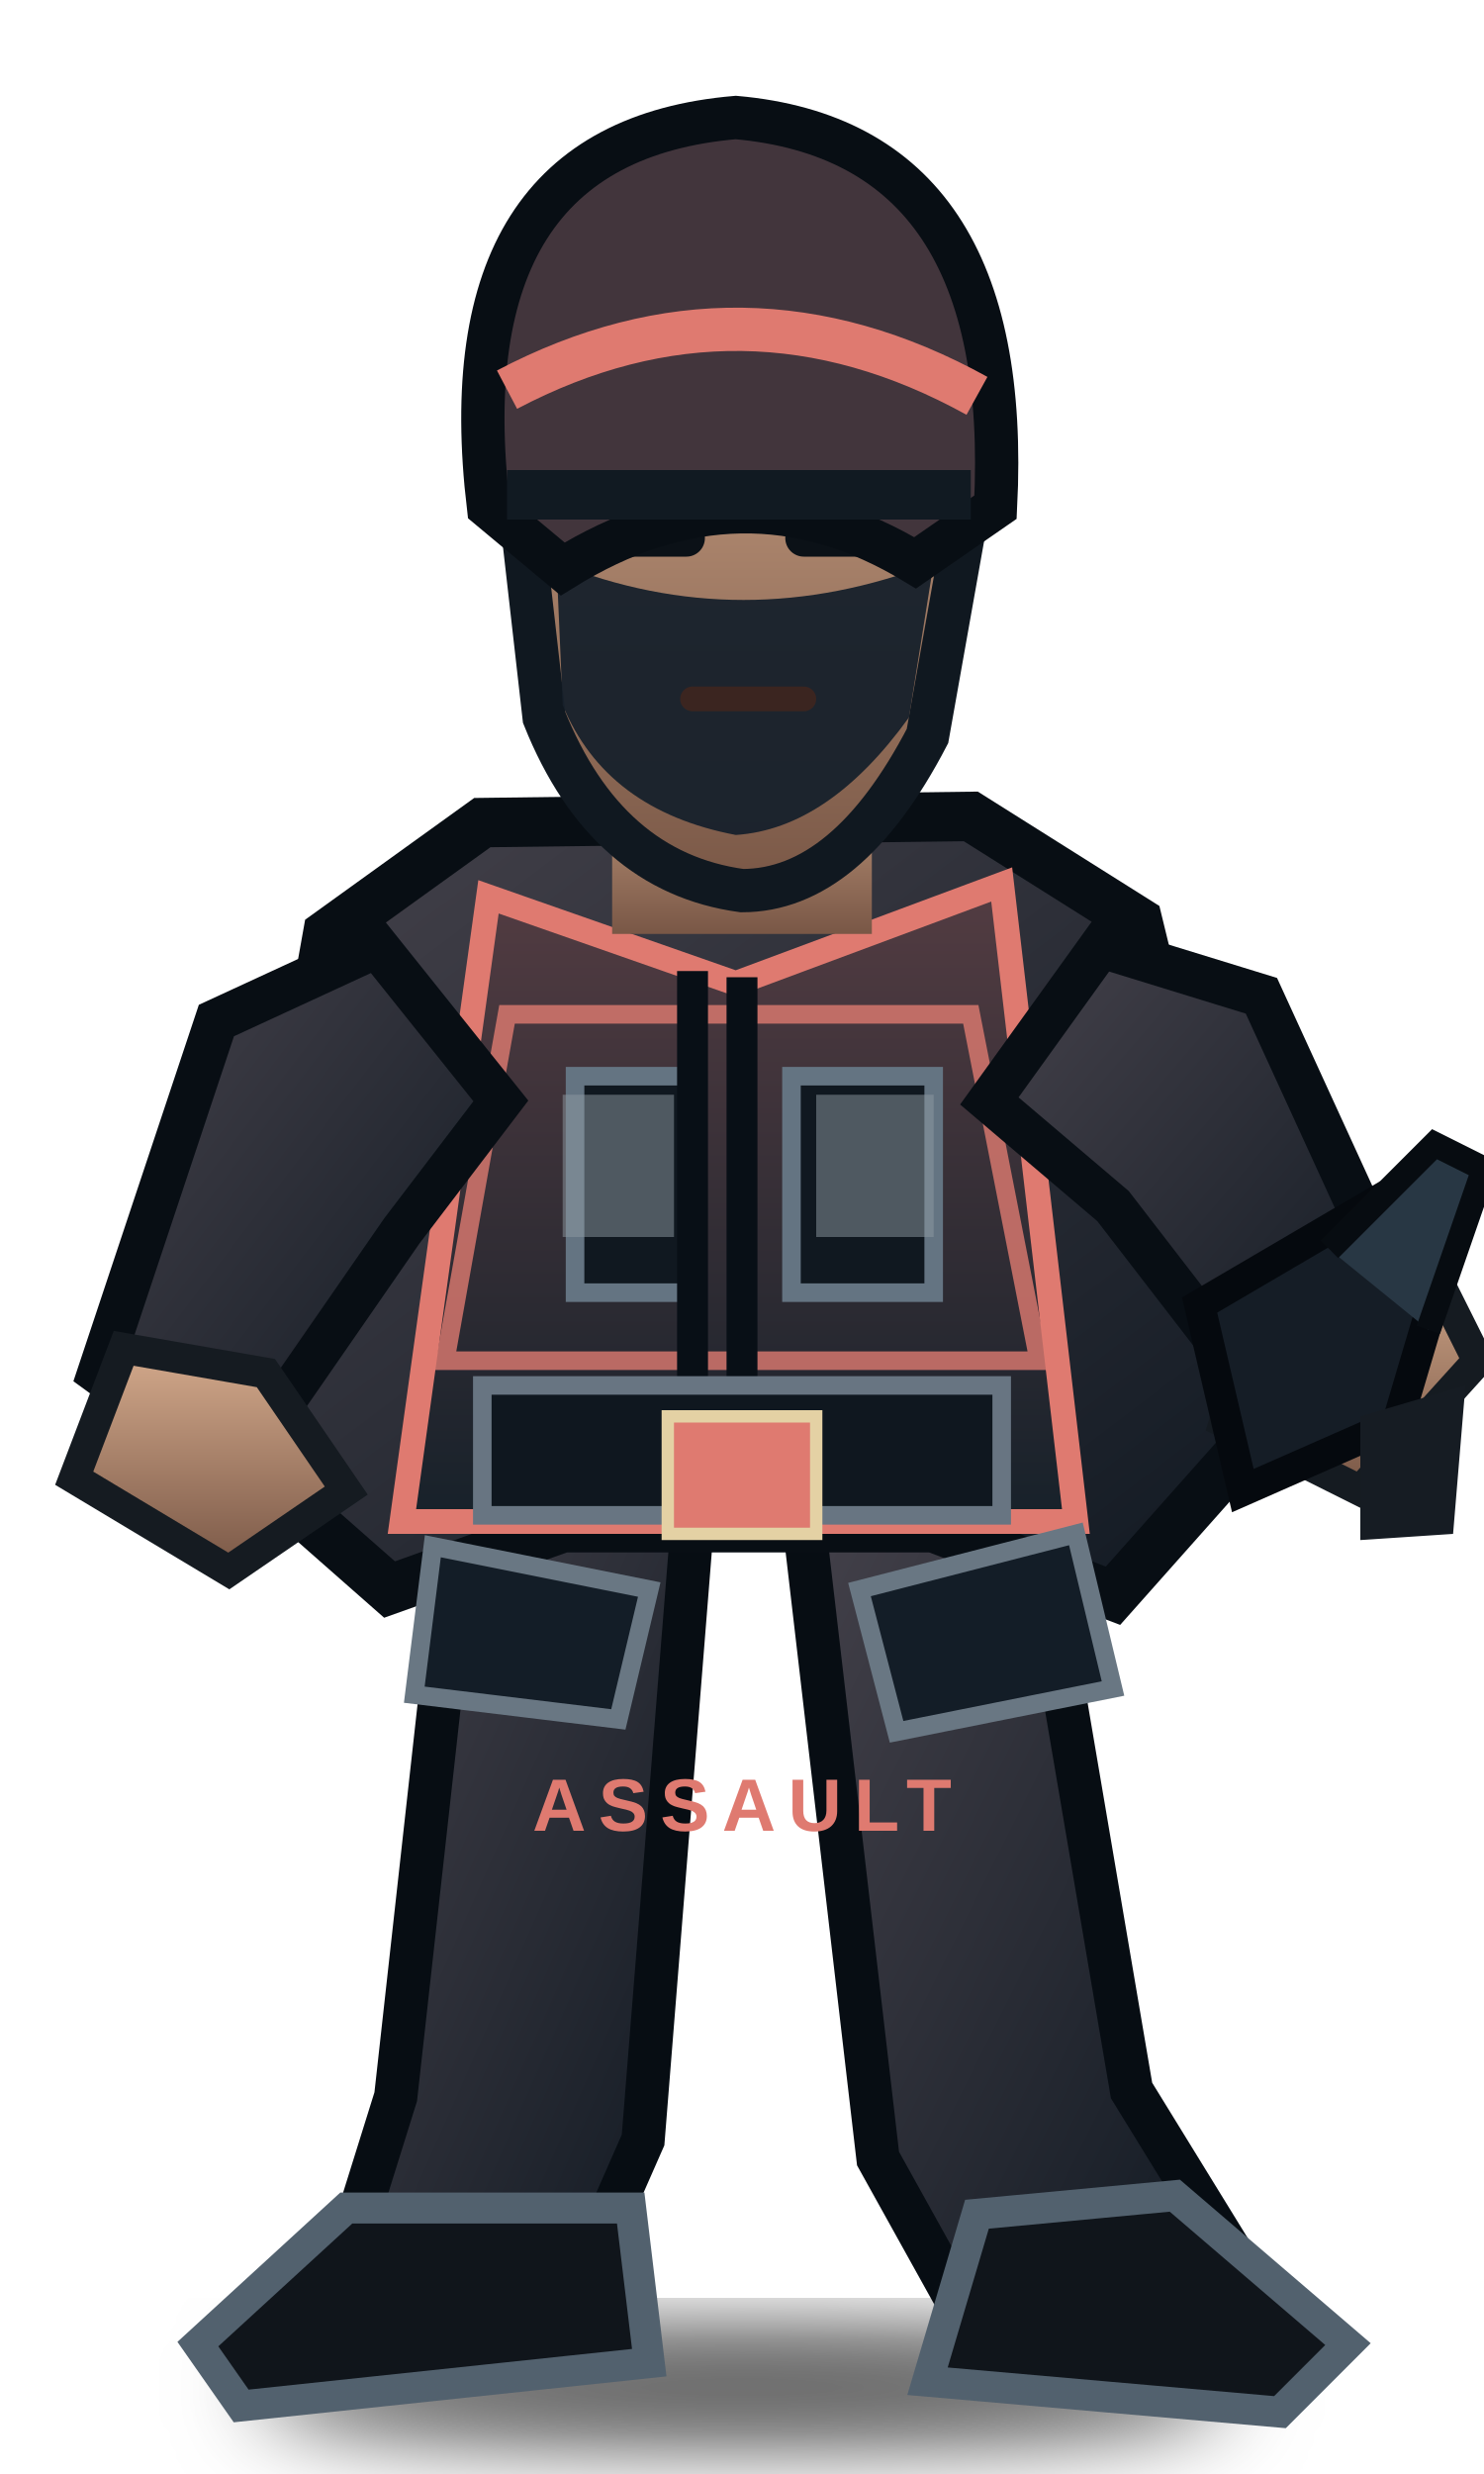
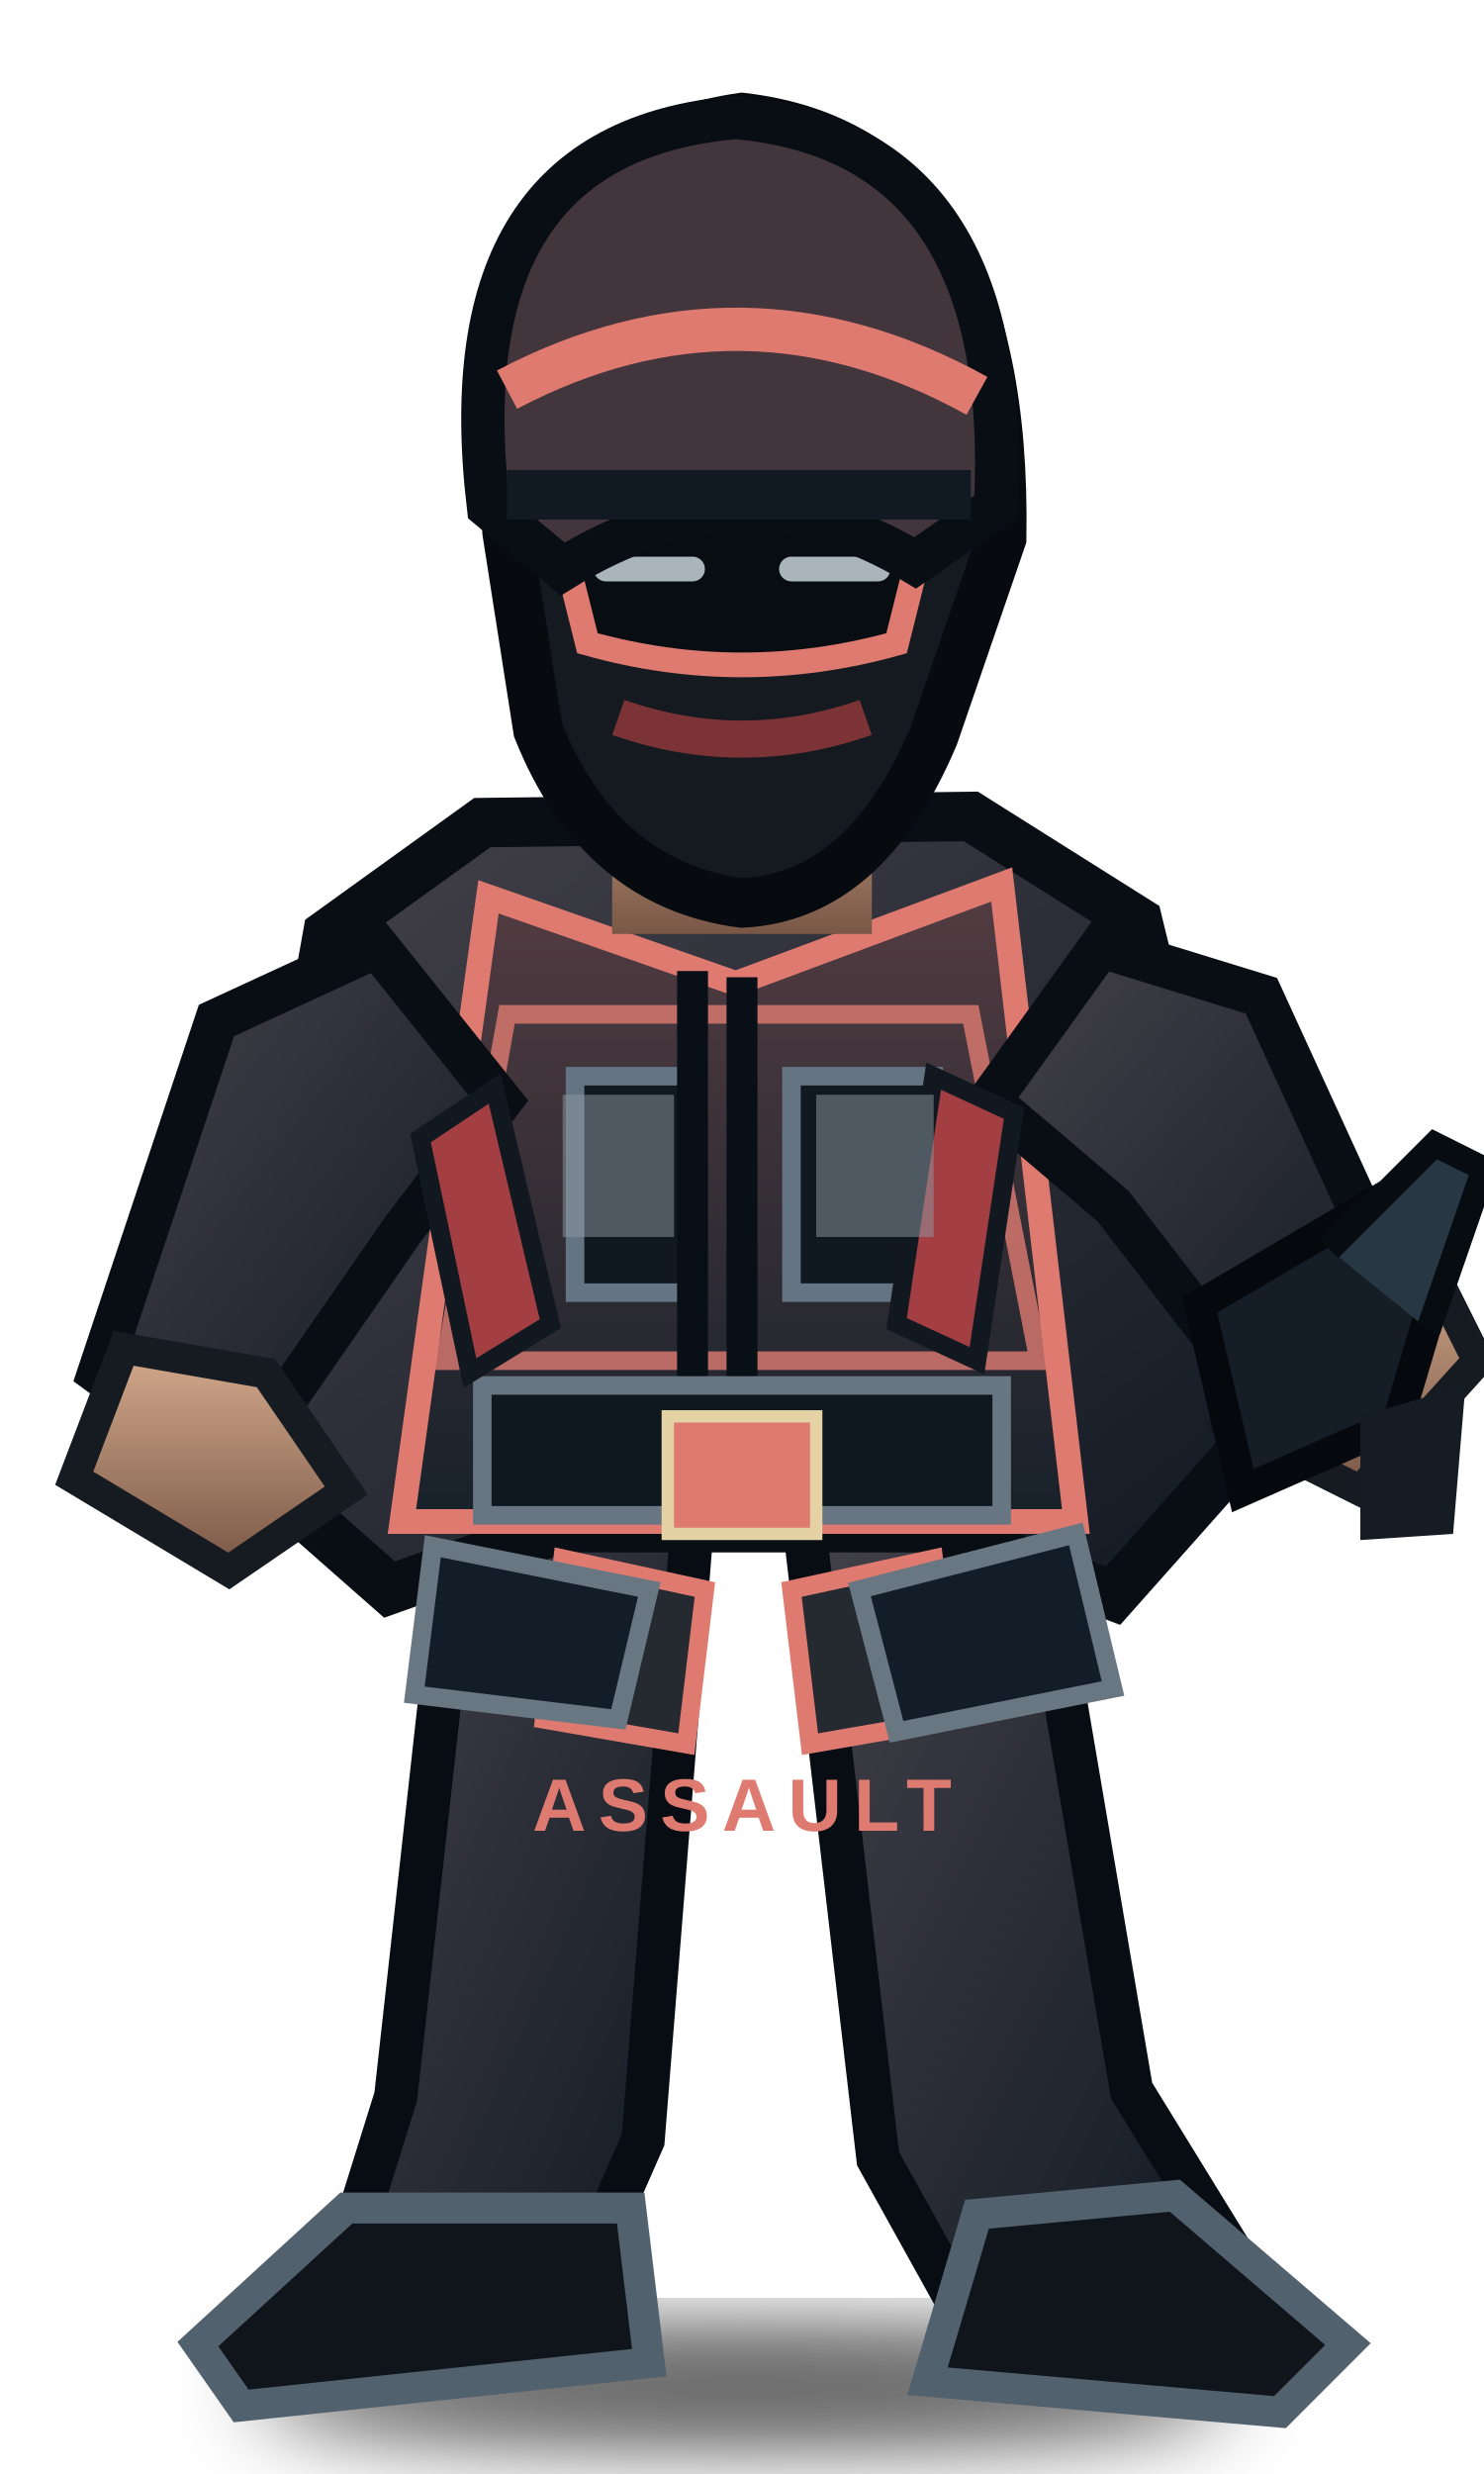
<svg xmlns="http://www.w3.org/2000/svg" viewBox="0 0 240 400">
  <defs>
    <linearGradient id="cloth" x2="1" y2="1">
      <stop stop-color="#45424b" />
      <stop offset="1" stop-color="#111922" />
    </linearGradient>
    <linearGradient id="vest" x2="0" y2="1">
      <stop stop-color="#533c42" />
      <stop offset="1" stop-color="#17212a" />
    </linearGradient>
    <linearGradient id="skin" x2="0" y2="1">
      <stop stop-color="#d4aa8c" />
      <stop offset="1" stop-color="#795746" />
    </linearGradient>
    <filter id="shadow">
      <feGaussianBlur stdDeviation="7" />
    </filter>
  </defs>
  <ellipse cx="120" cy="386" rx="79" ry="12" fill="#000" opacity=".6" filter="url(#shadow)" />
  <path d="M75 240 112 246 104 346 93 371 54 371 64 339Z" fill="url(#cloth)" stroke="#070d13" stroke-width="7" />
  <path d="M130 246 166 238 183 338 199 364 157 376 142 349Z" fill="url(#cloth)" stroke="#070d13" stroke-width="7" />
  <path d="M56 357 102 357 105 382 39 389 32 379Z" fill="#10151b" stroke="#52616e" stroke-width="5" />
  <path d="M158 358 190 355 218 379 207 390 150 385Z" fill="#10151b" stroke="#52616e" stroke-width="5" />
  <path d="M78 133 53 151 38 235 63 257 91 247 151 247 180 258 204 231 184 149 157 132Z" fill="url(#cloth)" stroke="#080e14" stroke-width="8" />
  <path d="M79 145 119 159 162 143 174 246 65 246Z" fill="url(#vest)" stroke="#df7a70" stroke-width="4" />
  <path d="M82 164 157 164 168 220 72 220Z" fill="none" stroke="#df7a70" stroke-width="3" opacity=".8" />
  <path d="M93 174H112V209H93ZM128 174H151V209H128Z" fill="#101820" stroke="#647482" stroke-width="3" />
  <path d="M112 157V241M120 158V241" stroke="#080f16" stroke-width="5" />
  <path d="M78 224H162V245H78Z" fill="#0f171f" stroke="#687582" stroke-width="3" />
  <path d="M108 229H132V248H108Z" fill="#df7a70" stroke="#e4d1a4" stroke-width="2" />
  <path d="M99 119H141V151H99Z" fill="url(#skin)" />
  <path d="M83 72Q85 37 119 35Q154 36 158 74L150 119Q137 144 120 144Q98 141 88 116Z" fill="url(#skin)" stroke="#101820" stroke-width="7" />
  <path d="M90 91Q120 103 151 91L147 116Q134 134 119 135Q98 131 91 114Z" fill="#17212b" opacity=".95" />
  <path d="M98 87H111M130 87H143" stroke="#0b1117" stroke-width="6" stroke-linecap="round" />
  <path d="M112 113H130" stroke="#3b2520" stroke-width="4" stroke-linecap="round" />
+   <path d="M82 86Q78 25 120 19Q163 24 162 87L151 119Q140 145 120 146Q97 143 87 118Z" fill="#151a20" stroke="#070b10" stroke-width="8" />
+   <path d="M91 88Q120 76 149 88L145 104Q120 111 95 104Z" fill="#080d12" stroke="#df7a70" stroke-width="4" />
+   <path d="M98 92H112M128 92H142" stroke="#a9b4bb" stroke-width="4" stroke-linecap="round" />
+   <path d="M100 116Q120 123 140 116" fill="none" stroke="#7b3335" stroke-width="6" />
  <path d="M79 82Q72 23 119 19Q164 23 161 82L148 91Q120 74 91 92Z" fill="#42353c" stroke="#080e14" stroke-width="7" />
  <path d="M82 63Q120 43 158 64" fill="none" stroke="#df7a70" stroke-width="7" />
  <path d="M82 80 157 80" stroke="#111a22" stroke-width="8" />
  <path d="M61 153 35 165 16 222 38 238 65 199 81 178Z" fill="url(#cloth)" stroke="#080e14" stroke-width="7" />
  <path d="M178 153 204 161 226 209 207 230 180 195 160 178Z" fill="url(#cloth)" stroke="#080e14" stroke-width="7" />
  <path d="M20 218 43 222 56 241 37 254 12 239Z" fill="url(#skin)" stroke="#151b21" stroke-width="5" />
  <path d="M205 208 230 202 239 220 220 241 198 230Z" fill="url(#skin)" stroke="#151b21" stroke-width="5" />
  <path d="M194 211 223 194 234 203 226 230 201 241Z" fill="#151d26" stroke="#05090e" stroke-width="5" />
  <path d="M215 202 232 185 240 189 231 215" fill="#283744" stroke="#070c11" stroke-width="4" />
  <path d="M220 229 237 224 235 248 220 249Z" fill="#161c23" />
+   <path d="M68 184 80 176 89 214 76 222Z M151 174 164 180 158 220 145 214Z" fill="#a33e43" stroke="#111820" stroke-width="3" />
+   <path d="M91 252 114 257 111 282 88 278Z M128 257 151 252 154 278 131 282Z" fill="#242a30" stroke="#df7a70" stroke-width="3" />
  <path d="M91 177H109V200H91ZM132 177H151V200H132Z" fill="#8e9aa1" opacity=".5" />
  <path d="M70 250 105 257 100 278 67 274ZM139 257 174 248 180 273 145 280Z" fill="#131d27" stroke="#697783" stroke-width="3" />
  <text x="120" y="296" text-anchor="middle" font-family="Arial" font-size="12" font-weight="bold" letter-spacing="2" fill="#df7a70">ASSAULT</text>
</svg>
